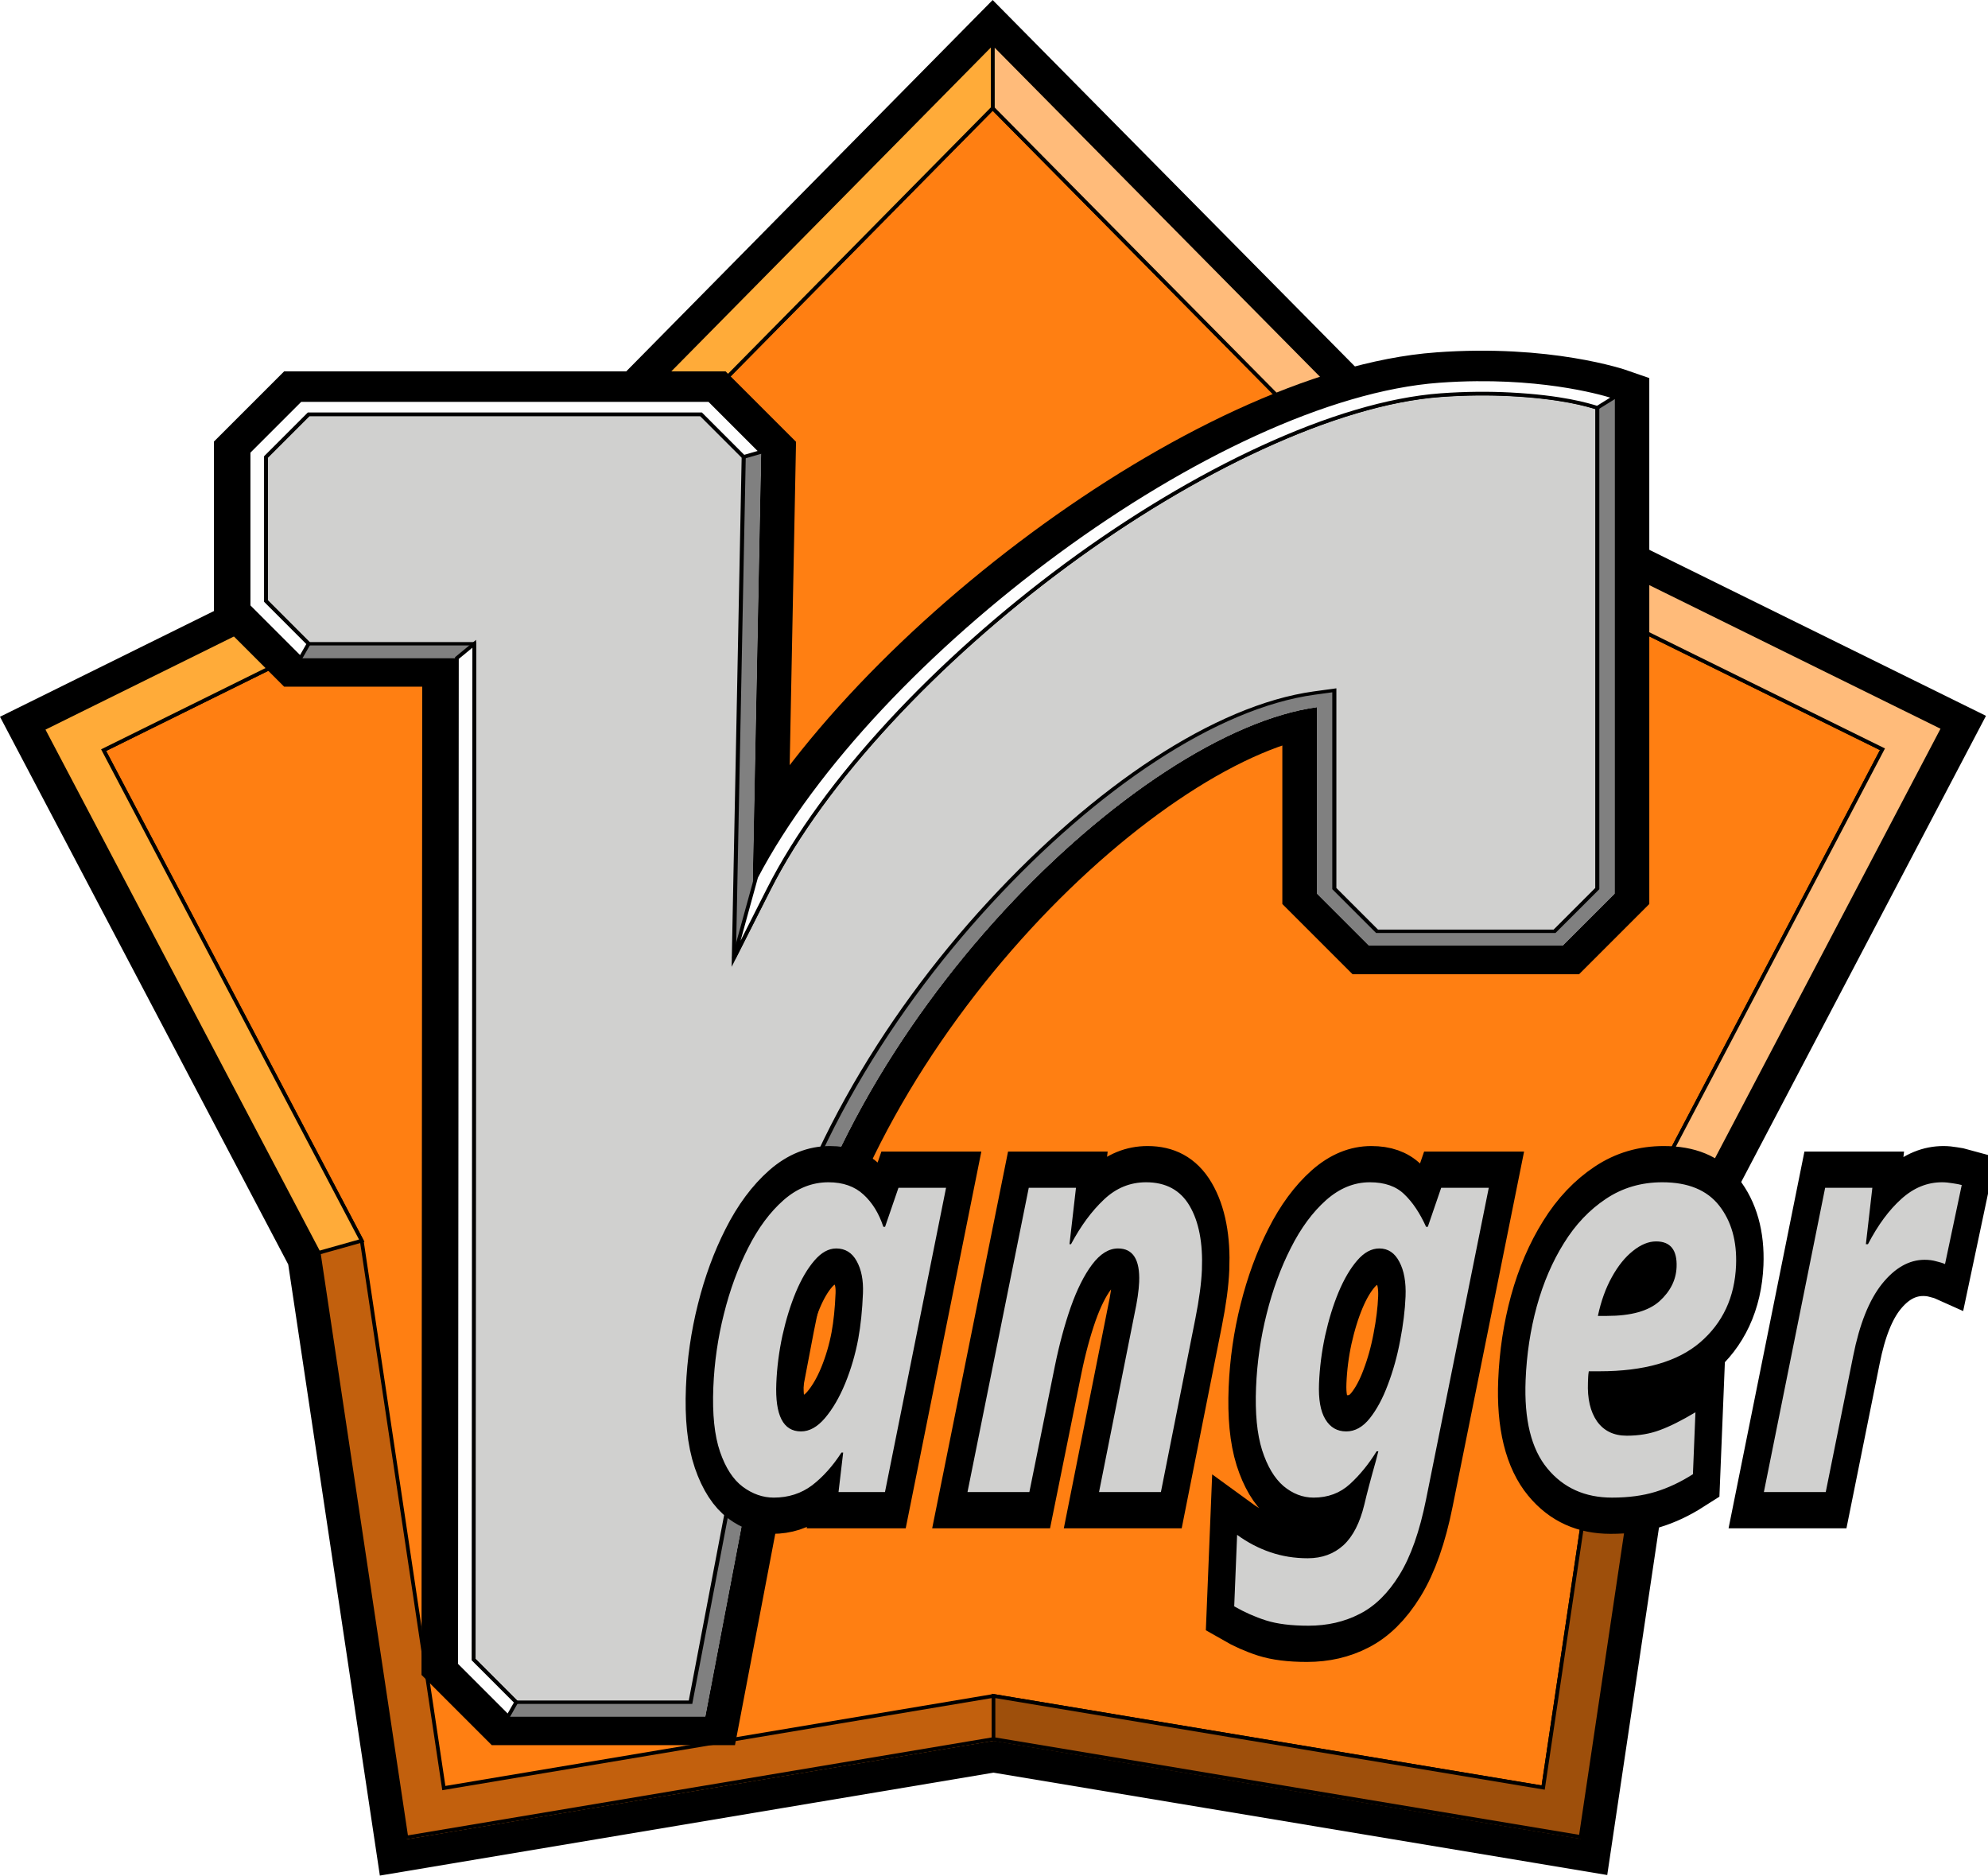
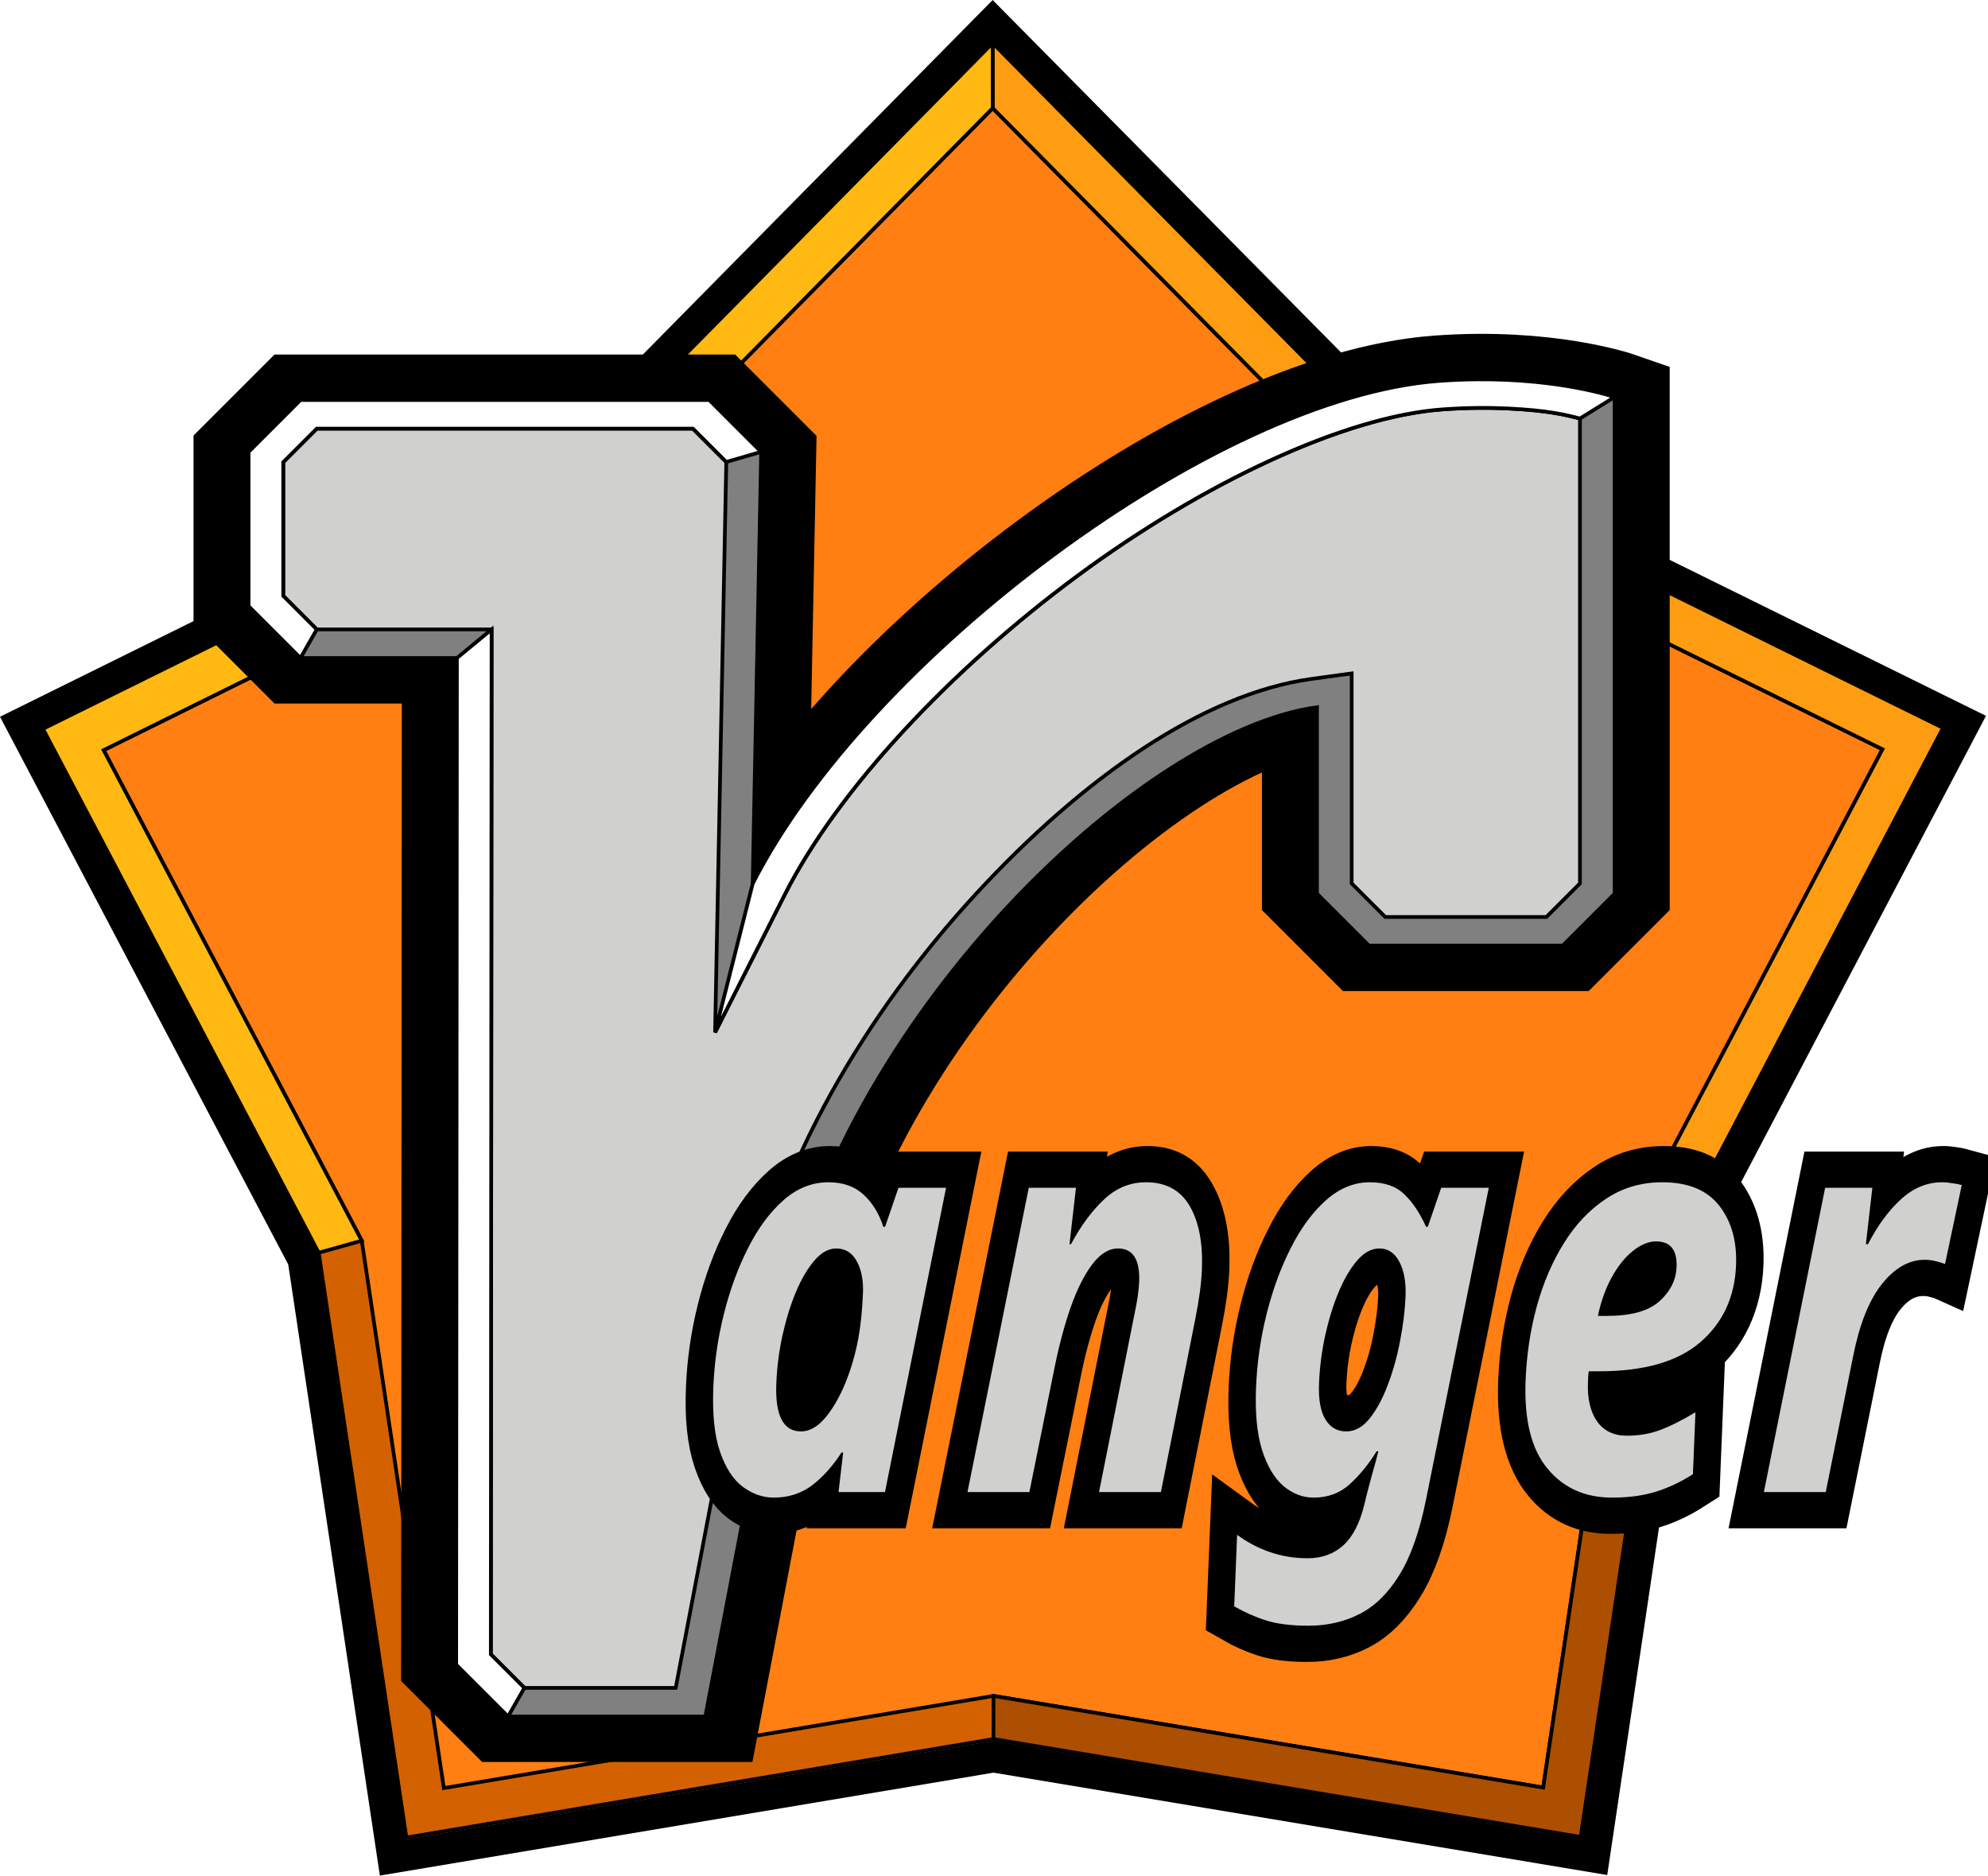
<svg xmlns="http://www.w3.org/2000/svg" id="svg8" version="1.1" viewBox="0 0 141.921 133.889" height="506.037" width="536.396" enable-background="new">
-   <defs id="defs2">
-     <filter style="color-interpolation-filters:sRGB" id="filter960">
-       <feBlend mode="darken" in2="BackgroundImage" id="feBlend962" />
-     </filter>
-   </defs>
+   <defs id="defs2" />
  <g id="layer1" transform="translate(-7.121799,-153.0353)" style="display:inline">
    <path style="fill:#ff7f12;fill-opacity:1;stroke:#000000;stroke-width:2.115;stroke-miterlimit:4;stroke-dasharray:none;stroke-opacity:1;paint-order:stroke fill markers" d="M 74.083,64.167 54.44,60.867 34.8,64.185 31.867,44.484 22.642,26.83 40.474,17.953 54.413,3.725 68.365,17.94 l 17.84,8.86 -9.208,17.662 z" id="path10" transform="matrix(2.13405,0,0,2.118696,-38.13188,148.3444)" />
  </g>
  <g id="g1194" transform="translate(-7.121799,-153.0353)" style="display:inline">
-     <path id="path1192" transform="matrix(0.2645833,0,0,0.2645833,7.121799,153.0353)" d="M 267.838,11.609 155.41,125.549 11.59,196.631 85.994,337.996 109.645,495.76 268.059,469.188 426.496,495.609 449.994,337.822 524.264,196.389 380.375,125.441 Z m 0.012,17.566 L 373.209,135.746 507.916,202.154 438.381,334.561 416.373,482.281 268.055,457.555 119.754,482.422 97.604,334.734 27.959,202.389 162.602,135.84 Z" style="color:#000000;font-style:normal;font-variant:normal;font-weight:normal;font-stretch:normal;font-size:medium;line-height:normal;font-family:sans-serif;font-variant-ligatures:normal;font-variant-position:normal;font-variant-caps:normal;font-variant-numeric:normal;font-variant-alternates:normal;font-feature-settings:normal;text-indent:0;text-align:start;text-decoration:none;text-decoration-line:none;text-decoration-style:solid;text-decoration-color:#000000;letter-spacing:normal;word-spacing:normal;text-transform:none;writing-mode:lr-tb;direction:ltr;text-orientation:mixed;dominant-baseline:auto;baseline-shift:baseline;text-anchor:start;white-space:normal;shape-padding:0;clip-rule:nonzero;display:inline;overflow:visible;visibility:visible;opacity:1;isolation:auto;mix-blend-mode:normal;color-interpolation:sRGB;color-interpolation-filters:linearRGB;solid-color:#000000;solid-opacity:1;vector-effect:none;fill:#c2600d;fill-opacity:1;fill-rule:nonzero;stroke:#000000;stroke-width:1;stroke-linecap:butt;stroke-linejoin:miter;stroke-miterlimit:4;stroke-dasharray:none;stroke-dashoffset:0;stroke-opacity:1;paint-order:normal;color-rendering:auto;image-rendering:auto;shape-rendering:auto;text-rendering:auto;enable-background:accumulate" />
+     <path id="path1192" transform="matrix(0.2645833,0,0,0.2645833,7.121799,153.0353)" d="M 267.838,11.609 155.41,125.549 11.59,196.631 85.994,337.996 109.645,495.76 268.059,469.188 426.496,495.609 449.994,337.822 524.264,196.389 380.375,125.441 Z m 0.012,17.566 L 373.209,135.746 507.916,202.154 438.381,334.561 416.373,482.281 268.055,457.555 119.754,482.422 97.604,334.734 27.959,202.389 162.602,135.84 Z" style="color:#000000;font-style:normal;font-variant:normal;font-weight:normal;font-stretch:normal;font-size:medium;line-height:normal;font-family:sans-serif;font-variant-ligatures:normal;font-variant-position:normal;font-variant-caps:normal;font-variant-numeric:normal;font-variant-alternates:normal;font-feature-settings:normal;text-indent:0;text-align:start;text-decoration:none;text-decoration-line:none;text-decoration-style:solid;text-decoration-color:#000000;letter-spacing:normal;word-spacing:normal;text-transform:none;writing-mode:lr-tb;direction:ltr;text-orientation:mixed;dominant-baseline:auto;baseline-shift:baseline;text-anchor:start;white-space:normal;shape-padding:0;clip-rule:nonzero;display:inline;overflow:visible;visibility:visible;opacity:1;isolation:auto;mix-blend-mode:normal;color-interpolation:sRGB;color-interpolation-filters:linearRGB;solid-color:#000000;solid-opacity:1;vector-effect:none;fill:#d46100;fill-opacity:1;fill-rule:nonzero;stroke:#000000;stroke-width:1;stroke-linecap:butt;stroke-linejoin:miter;stroke-miterlimit:4;stroke-dasharray:none;stroke-dashoffset:0;stroke-opacity:1;paint-order:normal;color-rendering:auto;image-rendering:auto;shape-rendering:auto;text-rendering:auto;enable-background:accumulate" />
  </g>
  <g style="display:inline" transform="translate(-7.121799,-153.0353)" id="g1114">
-     <path style="color:#000000;font-style:normal;font-variant:normal;font-weight:normal;font-stretch:normal;font-size:medium;line-height:normal;font-family:sans-serif;font-variant-ligatures:normal;font-variant-position:normal;font-variant-caps:normal;font-variant-numeric:normal;font-variant-alternates:normal;font-feature-settings:normal;text-indent:0;text-align:start;text-decoration:none;text-decoration-line:none;text-decoration-style:solid;text-decoration-color:#000000;letter-spacing:normal;word-spacing:normal;text-transform:none;writing-mode:lr-tb;direction:ltr;text-orientation:mixed;dominant-baseline:auto;baseline-shift:baseline;text-anchor:start;white-space:normal;shape-padding:0;clip-rule:nonzero;display:inline;overflow:visible;visibility:visible;opacity:1;isolation:auto;mix-blend-mode:normal;color-interpolation:sRGB;color-interpolation-filters:linearRGB;solid-color:#000000;solid-opacity:1;vector-effect:none;fill:#9e4f0b;fill-opacity:1;fill-rule:nonzero;stroke:#000000;stroke-width:1;stroke-linecap:butt;stroke-linejoin:miter;stroke-miterlimit:4;stroke-dasharray:none;stroke-dashoffset:0;stroke-opacity:1;paint-order:normal;color-rendering:auto;image-rendering:auto;shape-rendering:auto;text-rendering:auto;enable-background:accumulate" d="m 438.381,334.561 -22.008,147.721 -148.318,-24.727 0.004,11.633 158.4,26.416 0.045,-0.043 23.49,-157.738 z" transform="matrix(0.2645833,0,0,0.2645833,7.121799,153.0353)" id="path1112" />
+     <path style="color:#000000;font-style:normal;font-variant:normal;font-weight:normal;font-stretch:normal;font-size:medium;line-height:normal;font-family:sans-serif;font-variant-ligatures:normal;font-variant-position:normal;font-variant-caps:normal;font-variant-numeric:normal;font-variant-alternates:normal;font-feature-settings:normal;text-indent:0;text-align:start;text-decoration:none;text-decoration-line:none;text-decoration-style:solid;text-decoration-color:#000000;letter-spacing:normal;word-spacing:normal;text-transform:none;writing-mode:lr-tb;direction:ltr;text-orientation:mixed;dominant-baseline:auto;baseline-shift:baseline;text-anchor:start;white-space:normal;shape-padding:0;clip-rule:nonzero;display:inline;overflow:visible;visibility:visible;opacity:1;isolation:auto;mix-blend-mode:normal;color-interpolation:sRGB;color-interpolation-filters:linearRGB;solid-color:#000000;solid-opacity:1;vector-effect:none;fill:#ac4f00;fill-opacity:1;fill-rule:nonzero;stroke:#000000;stroke-width:1;stroke-linecap:butt;stroke-linejoin:miter;stroke-miterlimit:4;stroke-dasharray:none;stroke-dashoffset:0;stroke-opacity:1;paint-order:normal;color-rendering:auto;image-rendering:auto;shape-rendering:auto;text-rendering:auto;enable-background:accumulate" d="m 438.381,334.561 -22.008,147.721 -148.318,-24.727 0.004,11.633 158.4,26.416 0.045,-0.043 23.49,-157.738 z" transform="matrix(0.2645833,0,0,0.2645833,7.121799,153.0353)" id="path1112" />
  </g>
  <g id="g1171" transform="translate(-7.121799,-153.0353)" style="display:inline">
-     <path style="color:#000000;font-style:normal;font-variant:normal;font-weight:normal;font-stretch:normal;font-size:medium;line-height:normal;font-family:sans-serif;font-variant-ligatures:normal;font-variant-position:normal;font-variant-caps:normal;font-variant-numeric:normal;font-variant-alternates:normal;font-feature-settings:normal;text-indent:0;text-align:start;text-decoration:none;text-decoration-line:none;text-decoration-style:solid;text-decoration-color:#000000;letter-spacing:normal;word-spacing:normal;text-transform:none;writing-mode:lr-tb;direction:ltr;text-orientation:mixed;dominant-baseline:auto;baseline-shift:baseline;text-anchor:start;white-space:normal;shape-padding:0;clip-rule:nonzero;display:inline;overflow:visible;visibility:visible;opacity:1;isolation:auto;mix-blend-mode:normal;color-interpolation:sRGB;color-interpolation-filters:linearRGB;solid-color:#000000;solid-opacity:1;vector-effect:none;fill:#ffbb7a;fill-opacity:1;fill-rule:nonzero;stroke:#000000;stroke-width:1;stroke-linecap:butt;stroke-linejoin:miter;stroke-miterlimit:4;stroke-dasharray:none;stroke-dashoffset:0;stroke-opacity:1;paint-order:normal;color-rendering:auto;image-rendering:auto;shape-rendering:auto;text-rendering:auto;enable-background:accumulate" d="m 267.838,11.609 0.012,17.566 105.359,106.57 134.707,66.408 -69.535,132.406 11.613,3.262 74.27,-141.434 L 380.375,125.441 Z" transform="matrix(0.2645833,0,0,0.2645833,7.121799,153.0353)" id="path1169" />
+     <path style="color:#000000;font-style:normal;font-variant:normal;font-weight:normal;font-stretch:normal;font-size:medium;line-height:normal;font-family:sans-serif;font-variant-ligatures:normal;font-variant-position:normal;font-variant-caps:normal;font-variant-numeric:normal;font-variant-alternates:normal;font-feature-settings:normal;text-indent:0;text-align:start;text-decoration:none;text-decoration-line:none;text-decoration-style:solid;text-decoration-color:#000000;letter-spacing:normal;word-spacing:normal;text-transform:none;writing-mode:lr-tb;direction:ltr;text-orientation:mixed;dominant-baseline:auto;baseline-shift:baseline;text-anchor:start;white-space:normal;shape-padding:0;clip-rule:nonzero;display:inline;overflow:visible;visibility:visible;opacity:1;isolation:auto;mix-blend-mode:normal;color-interpolation:sRGB;color-interpolation-filters:linearRGB;solid-color:#000000;solid-opacity:1;vector-effect:none;fill:#ff9d12;fill-opacity:1;fill-rule:nonzero;stroke:#000000;stroke-width:1;stroke-linecap:butt;stroke-linejoin:miter;stroke-miterlimit:4;stroke-dasharray:none;stroke-dashoffset:0;stroke-opacity:1;paint-order:normal;color-rendering:auto;image-rendering:auto;shape-rendering:auto;text-rendering:auto;enable-background:accumulate" d="m 267.838,11.609 0.012,17.566 105.359,106.57 134.707,66.408 -69.535,132.406 11.613,3.262 74.27,-141.434 L 380.375,125.441 Z" transform="matrix(0.2645833,0,0,0.2645833,7.121799,153.0353)" id="path1169" />
  </g>
  <g style="display:inline" transform="translate(-7.121799,-153.0353)" id="g1184">
-     <path style="color:#000000;font-style:normal;font-variant:normal;font-weight:normal;font-stretch:normal;font-size:medium;line-height:normal;font-family:sans-serif;font-variant-ligatures:normal;font-variant-position:normal;font-variant-caps:normal;font-variant-numeric:normal;font-variant-alternates:normal;font-feature-settings:normal;text-indent:0;text-align:start;text-decoration:none;text-decoration-line:none;text-decoration-style:solid;text-decoration-color:#000000;letter-spacing:normal;word-spacing:normal;text-transform:none;writing-mode:lr-tb;direction:ltr;text-orientation:mixed;dominant-baseline:auto;baseline-shift:baseline;text-anchor:start;white-space:normal;shape-padding:0;clip-rule:nonzero;display:inline;overflow:visible;visibility:visible;opacity:1;isolation:auto;mix-blend-mode:normal;color-interpolation:sRGB;color-interpolation-filters:linearRGB;solid-color:#000000;solid-opacity:1;vector-effect:none;fill:#ffab39;fill-opacity:1;fill-rule:nonzero;stroke:#000000;stroke-width:1;stroke-linecap:butt;stroke-linejoin:miter;stroke-miterlimit:4;stroke-dasharray:none;stroke-dashoffset:0;stroke-opacity:1;paint-order:normal;color-rendering:auto;image-rendering:auto;shape-rendering:auto;text-rendering:auto;enable-background:accumulate" d="M 267.838,11.609 155.41,125.549 11.59,196.631 85.994,337.996 97.604,334.734 27.959,202.389 162.602,135.84 267.85,29.176 Z" transform="matrix(0.2645833,0,0,0.2645833,7.121799,153.0353)" id="path1182" />
+     <path style="color:#000000;font-style:normal;font-variant:normal;font-weight:normal;font-stretch:normal;font-size:medium;line-height:normal;font-family:sans-serif;font-variant-ligatures:normal;font-variant-position:normal;font-variant-caps:normal;font-variant-numeric:normal;font-variant-alternates:normal;font-feature-settings:normal;text-indent:0;text-align:start;text-decoration:none;text-decoration-line:none;text-decoration-style:solid;text-decoration-color:#000000;letter-spacing:normal;word-spacing:normal;text-transform:none;writing-mode:lr-tb;direction:ltr;text-orientation:mixed;dominant-baseline:auto;baseline-shift:baseline;text-anchor:start;white-space:normal;shape-padding:0;clip-rule:nonzero;display:inline;overflow:visible;visibility:visible;opacity:1;isolation:auto;mix-blend-mode:normal;color-interpolation:sRGB;color-interpolation-filters:linearRGB;solid-color:#000000;solid-opacity:1;vector-effect:none;fill:#ffb912;fill-opacity:1;fill-rule:nonzero;stroke:#000000;stroke-width:1;stroke-linecap:butt;stroke-linejoin:miter;stroke-miterlimit:4;stroke-dasharray:none;stroke-dashoffset:0;stroke-opacity:1;paint-order:normal;color-rendering:auto;image-rendering:auto;shape-rendering:auto;text-rendering:auto;enable-background:accumulate" d="M 267.838,11.609 155.41,125.549 11.59,196.631 85.994,337.996 97.604,334.734 27.959,202.389 162.602,135.84 267.85,29.176 Z" transform="matrix(0.2645833,0,0,0.2645833,7.121799,153.0353)" id="path1182" />
  </g>
  <g style="display:inline" transform="translate(0.9215377,1.132173)" id="g5201">
-     <g aria-label="r" transform="matrix(1.100464,0,0,0.9087078,0,0.5291667)" style="font-style:normal;font-variant:normal;font-weight:normal;font-stretch:normal;font-size:90.5px;line-height:1.25;font-family:'Fira Code';-inkscape-font-specification:'Fira Code';font-variant-ligatures:normal;font-variant-caps:normal;font-variant-numeric:normal;font-feature-settings:normal;text-align:start;letter-spacing:0px;word-spacing:0px;writing-mode:lr-tb;text-anchor:start;display:inline;fill:#d0d0cf;fill-opacity:1;stroke:#000000;stroke-width:5.292;stroke-miterlimit:4;stroke-dasharray:none;stroke-opacity:1;paint-order:stroke fill markers" id="text5187">
-       <path d="M 92.514,28.094 C 77.942,29.393 55.326,50.026 47.99,67.595 L 48.54,33.67 45.174,29.594 H 18.654 l -3.366,4.076 v 12.119 l 3.366,4.076 h 10.149 l -0.047,79.073 3.366,4.076 h 12.797 l 4.809,-30.544 C 53.522,78.367 73.015,55.658 84.599,53.727 v 14.651 l 3.366,4.076 h 12.575 l 3.366,-4.076 V 29.362 c 0,0 -4.459,-1.886 -11.391,-1.268 z" style="font-style:normal;font-variant:normal;font-weight:bold;font-stretch:normal;font-size:193.067px;font-family:'Fira Code';-inkscape-font-specification:'Fira Code Bold';fill:#d0d0cf;fill-opacity:1;stroke:#000000;stroke-width:4.498;stroke-linecap:square;stroke-miterlimit:10;stroke-dasharray:none;stroke-opacity:1;paint-order:stroke fill markers" id="path5211" />
+     <g aria-label="r" transform="matrix(1.100464,0,0,0.9087078,0,0.5291667)" style="font-style:normal;font-variant:normal;font-weight:normal;font-stretch:normal;font-size:90.5px;line-height:1.25;font-family:'Fira Code';-inkscape-font-specification:'Fira Code';font-variant-ligatures:normal;font-variant-caps:normal;font-variant-numeric:normal;font-feature-settings:normal;text-align:start;letter-spacing:0px;word-spacing:0px;writing-mode:lr-tb;text-anchor:start;display:inline;fill:#d0d0cf;fill-opacity:1;stroke:#000000;stroke-width:7.144;stroke-miterlimit:4;stroke-dasharray:none;stroke-opacity:1;paint-order:stroke fill markers" id="text5187">
+       <path d="M 92.514,28.094 C 77.942,29.393 55.326,50.026 47.99,67.595 L 48.54,33.67 45.174,29.594 H 18.654 l -3.366,4.076 v 12.119 l 3.366,4.076 h 10.149 l -0.047,79.073 3.366,4.076 h 12.797 l 4.809,-30.544 C 53.522,78.367 73.015,55.658 84.599,53.727 v 14.651 l 3.366,4.076 h 12.575 l 3.366,-4.076 V 29.362 c 0,0 -4.459,-1.886 -11.391,-1.268 z" style="font-style:normal;font-variant:normal;font-weight:bold;font-stretch:normal;font-size:193.067px;font-family:'Fira Code';-inkscape-font-specification:'Fira Code Bold';fill:#d0d0cf;fill-opacity:1;stroke:#000000;stroke-width:7.144;stroke-linecap:square;stroke-miterlimit:4;stroke-dasharray:none;stroke-opacity:1;paint-order:stroke fill markers" id="path5211" />
    </g>
  </g>
-   <g id="g952" transform="translate(0.9215377,1.132173)" style="display:inline;filter:url(#filter960)">
-     <g id="g950" style="font-style:normal;font-variant:normal;font-weight:normal;font-stretch:normal;font-size:90.5px;line-height:1.25;font-family:'Fira Code';-inkscape-font-specification:'Fira Code';font-variant-ligatures:normal;font-variant-caps:normal;font-variant-numeric:normal;font-feature-settings:normal;text-align:start;letter-spacing:0px;word-spacing:0px;writing-mode:lr-tb;text-anchor:start;display:inline;fill:#d0d0cf;fill-opacity:1;stroke:#000000;stroke-width:5.292;stroke-miterlimit:4;stroke-dasharray:none;stroke-opacity:1;paint-order:normal" transform="matrix(1.100464,0,0,0.9087078,0,0.5291667)" aria-label="r">
-       <path style="color:#000000;font-style:normal;font-variant:normal;font-weight:bold;font-stretch:normal;font-size:193.067px;line-height:1.25;font-family:'Fira Code';-inkscape-font-specification:'Fira Code Bold';font-variant-ligatures:normal;font-variant-position:normal;font-variant-caps:normal;font-variant-numeric:normal;font-variant-alternates:normal;font-feature-settings:normal;text-indent:0;text-align:start;text-decoration:none;text-decoration-line:none;text-decoration-style:solid;text-decoration-color:#000000;letter-spacing:0px;word-spacing:0px;text-transform:none;writing-mode:lr-tb;direction:ltr;text-orientation:mixed;dominant-baseline:auto;baseline-shift:baseline;text-anchor:start;white-space:normal;shape-padding:0;clip-rule:nonzero;display:inline;overflow:visible;visibility:visible;opacity:1;isolation:auto;mix-blend-mode:normal;color-interpolation:sRGB;color-interpolation-filters:linearRGB;solid-color:#000000;solid-opacity:1;vector-effect:none;fill:#808080;fill-opacity:1;fill-rule:nonzero;stroke:#000000;stroke-width:0.265;stroke-linecap:square;stroke-linejoin:miter;stroke-miterlimit:10;stroke-dasharray:none;stroke-dashoffset:0;stroke-opacity:1;paint-order:normal;color-rendering:auto;image-rendering:auto;shape-rendering:auto;text-rendering:auto;enable-background:accumulate" d="m 97.307,26.916 c -1.455,-0.097 -3.099,-0.101 -4.893,0.059 -7.759,0.692 -17.127,6.321 -25.625,13.932 -7.135,6.391 -13.473,14.191 -17.598,21.871 L 49.672,33.273 45.703,28.469 H 18.125 l -3.961,4.797 V 46.193 L 18.125,50.99 h 9.553 l -0.047,78.354 3.961,4.797 h 14.289 l 4.957,-31.494 C 52.698,90.833 58.44,79.266 65.137,70.465 71.325,62.331 78.339,56.814 83.475,55.312 v 13.471 l 3.961,4.795 h 13.633 l 3.961,-4.795 V 28.617 l -0.686,-0.291 c 0,0 -2.673,-1.12 -7.037,-1.41 z m -0.176,2.232 c 3.368,0.21 5.046,0.83 5.65,1.059 v 37.768 l -2.771,3.355 H 88.494 L 85.723,67.975 V 52.4 l -1.309,0.217 c -6.396,1.066 -14.172,7.424 -21.066,16.486 -6.895,9.062 -12.795,20.902 -14.73,33.193 l -4.66,29.594 h -11.307 l -2.77,-3.355 0.047,-79.793 H 19.184 L 16.412,45.385 V 34.074 l 2.771,-3.355 h 25.461 l 2.764,3.348 -0.639,39.367 2.258,-5.406 c 3.57,-8.55 10.974,-18.025 19.262,-25.447 8.288,-7.423 17.513,-12.758 24.326,-13.365 1.672,-0.149 3.185,-0.149 4.516,-0.066 z" id="path948" />
+   <g id="g1852" transform="translate(0.9215377,1.132173)" style="display:inline">
+     <g id="g1850" style="font-style:normal;font-variant:normal;font-weight:normal;font-stretch:normal;font-size:90.5px;line-height:1.25;font-family:'Fira Code';-inkscape-font-specification:'Fira Code';font-variant-ligatures:normal;font-variant-caps:normal;font-variant-numeric:normal;font-feature-settings:normal;text-align:start;letter-spacing:0px;word-spacing:0px;writing-mode:lr-tb;text-anchor:start;display:inline;fill:#d0d0cf;fill-opacity:1;stroke:#000000;stroke-width:0.265;stroke-miterlimit:4;stroke-dasharray:none;stroke-opacity:1;paint-order:stroke fill markers" transform="matrix(1.100464,0,0,0.9087078,0,0.5291667)" aria-label="r">
+       <path style="color:#000000;font-style:normal;font-variant:normal;font-weight:bold;font-stretch:normal;font-size:193.067px;line-height:1.25;font-family:'Fira Code';-inkscape-font-specification:'Fira Code Bold';font-variant-ligatures:normal;font-variant-position:normal;font-variant-caps:normal;font-variant-numeric:normal;font-variant-alternates:normal;font-feature-settings:normal;text-indent:0;text-align:start;text-decoration:none;text-decoration-line:none;text-decoration-style:solid;text-decoration-color:#000000;letter-spacing:0px;word-spacing:0px;text-transform:none;writing-mode:lr-tb;direction:ltr;text-orientation:mixed;dominant-baseline:auto;baseline-shift:baseline;text-anchor:start;white-space:normal;shape-padding:0;clip-rule:nonzero;display:inline;overflow:visible;visibility:visible;opacity:1;isolation:auto;mix-blend-mode:normal;color-interpolation:sRGB;color-interpolation-filters:linearRGB;solid-color:#000000;solid-opacity:1;vector-effect:none;fill:#808080;fill-opacity:1;fill-rule:nonzero;stroke:#000000;stroke-width:1;stroke-linecap:square;stroke-linejoin:miter;stroke-miterlimit:4;stroke-dasharray:none;stroke-dashoffset:0;stroke-opacity:1;paint-order:normal;color-rendering:auto;image-rendering:auto;shape-rendering:auto;text-rendering:auto;enable-background:accumulate" d="m 398.586,102.346 c -3.266,0.026 -6.711,0.157 -10.314,0.422 -60.609,4.461 -154.675,75.323 -185.189,135.664 l 2.291,-116.514 -14,-14 H 81.068 l -14,14 v 41.625 l 14,14 H 123.279 l -0.197,271.576 14,14 h 53.229 l 20,-104.902 c 15.784,-82.788 96.859,-160.781 145.039,-167.412 v 50.318 l 14,14 h 52.301 l 14,-14 v -134 c 0,0 -14.2,-4.959 -37.064,-4.777 z m 0.059,7.711 c 3.005,-0.031 5.831,0.031 8.471,0.162 10.55,0.523 15.321,1.687 19.18,2.703 v 125.426 l -9.049,9.049 h -43.494 l -9.049,-9.049 v -56.662 l -10.895,1.496 c -29.117,4.007 -61.479,26.52 -90.568,58.092 -29.09,31.572 -53.965,72.705 -62.17,115.738 l -18.756,98.381 H 141.492 l -9.057,-9.051 0.203,-276.521 H 85.473 l -9.049,-9.057 v -36.068 l 9.049,-9.049 H 186.969 l 8.992,8.994 -3.021,153.895 18.773,-37.127 c 14.442,-28.558 44.886,-60.84 78.92,-86.01 34.034,-25.17 72.105,-42.997 98.473,-44.938 3.35,-0.247 6.534,-0.373 9.539,-0.404 z" transform="matrix(0.240429,0,0,0.2911644,-0.8374085,-1.828244)" id="path1848" />
    </g>
+     <g aria-label="r" transform="matrix(1.100464,0,0,0.9087078,0,0.5291667)" style="font-style:normal;font-variant:normal;font-weight:normal;font-stretch:normal;font-size:90.5px;line-height:1.25;font-family:'Fira Code';-inkscape-font-specification:'Fira Code';font-variant-ligatures:normal;font-variant-caps:normal;font-variant-numeric:normal;font-feature-settings:normal;text-align:start;letter-spacing:0px;word-spacing:0px;writing-mode:lr-tb;text-anchor:start;display:inline;fill:#d0d0cf;fill-opacity:1;stroke:#000000;stroke-width:0.265;stroke-miterlimit:4;stroke-dasharray:none;stroke-opacity:1;paint-order:stroke fill markers" id="text5187-4" />
  </g>
-   <g style="display:inline" transform="translate(0.9215377,1.132173)" id="g968">
-     <g aria-label="r" transform="matrix(1.100464,0,0,0.9087078,0,0.5291667)" style="font-style:normal;font-variant:normal;font-weight:normal;font-stretch:normal;font-size:90.5px;line-height:1.25;font-family:'Fira Code';-inkscape-font-specification:'Fira Code';font-variant-ligatures:normal;font-variant-caps:normal;font-variant-numeric:normal;font-feature-settings:normal;text-align:start;letter-spacing:0px;word-spacing:0px;writing-mode:lr-tb;text-anchor:start;display:inline;fill:#d0d0cf;fill-opacity:1;stroke:#000000;stroke-width:5.292;stroke-miterlimit:4;stroke-dasharray:none;stroke-opacity:1;paint-order:normal" id="g966" />
-     <path style="fill:#fefefe;fill-opacity:1;stroke:#000000;stroke-width:0.265;stroke-linecap:butt;stroke-linejoin:miter;stroke-miterlimit:4;stroke-dasharray:none;stroke-opacity:1" d="m 21.111,44.822 -0.583,1.021 -3.704,-3.704 V 31.125 l 3.704,-3.704 h 29.184 l 3.704,3.704 -1.246,0.36 -3.041,-3.042 H 21.111 l -3.05,3.049 v 10.278 z" id="path972" />
-     <path style="fill:#fefefe;fill-opacity:1;stroke:#000000;stroke-width:0.265px;stroke-linecap:butt;stroke-linejoin:miter;stroke-opacity:1" d="m 31.696,45.843 1.238,-1.021 -0.052,72.508 3.048,3.049 -0.582,1.022 -3.704,-3.704 z" id="path974" />
-   </g>
-   <g id="g1007" transform="translate(0.9215377,1.132173)" style="display:inline">
-     <g id="g1005" style="font-style:normal;font-variant:normal;font-weight:normal;font-stretch:normal;font-size:90.5px;line-height:1.25;font-family:'Fira Code';-inkscape-font-specification:'Fira Code';font-variant-ligatures:normal;font-variant-caps:normal;font-variant-numeric:normal;font-feature-settings:normal;text-align:start;letter-spacing:0px;word-spacing:0px;writing-mode:lr-tb;text-anchor:start;display:inline;fill:#d0d0cf;fill-opacity:1;stroke:#000000;stroke-width:5.292;stroke-miterlimit:4;stroke-dasharray:none;stroke-opacity:1;paint-order:stroke fill markers" transform="matrix(1.100464,0,0,0.9087078,0,0.5291667)" aria-label="r">
-       <path style="font-style:normal;font-variant:normal;font-weight:bold;font-stretch:normal;font-size:193.067px;font-family:'Fira Code';-inkscape-font-specification:'Fira Code Bold';fill:#fefefe;fill-opacity:1;stroke:#000000;stroke-width:1;stroke-linecap:butt;stroke-miterlimit:10;stroke-dasharray:none;stroke-opacity:1;paint-order:normal" d="m 398.586,102.346 c -3.266,0.026 -6.711,0.157 -10.314,0.422 -60.002,4.416 -152.786,73.91 -184.244,133.848 l -6.02,21.871 9.391,-18.568 c 14.85,-29.364 45.645,-61.905 80.115,-87.398 34.47,-25.493 72.842,-43.817 101.178,-45.902 6.954,-0.512 13.245,-0.514 18.781,-0.229 14.007,0.722 20.987,2.853 23.502,3.637 l 4.676,-2.902 c 0,0 -14.2,-4.959 -37.064,-4.777 z" transform="matrix(0.240429,0,0,0.2911644,-0.8374085,-1.828244)" id="path1003" />
+   <g style="display:inline" transform="translate(0.9215377,1.132173)" id="g1881">
+     <g aria-label="r" transform="matrix(1.100464,0,0,0.9087078,0,0.5291667)" style="font-style:normal;font-variant:normal;font-weight:normal;font-stretch:normal;font-size:90.5px;line-height:1.25;font-family:'Fira Code';-inkscape-font-specification:'Fira Code';font-variant-ligatures:normal;font-variant-caps:normal;font-variant-numeric:normal;font-feature-settings:normal;text-align:start;letter-spacing:0px;word-spacing:0px;writing-mode:lr-tb;text-anchor:start;display:inline;fill:#fefefe;fill-opacity:1;stroke:#000000;stroke-width:0.265;stroke-miterlimit:4;stroke-dasharray:none;stroke-opacity:1;paint-order:stroke fill markers" id="g1877" />
+     <g id="g1879" style="font-style:normal;font-variant:normal;font-weight:normal;font-stretch:normal;font-size:90.5px;line-height:1.25;font-family:'Fira Code';-inkscape-font-specification:'Fira Code';font-variant-ligatures:normal;font-variant-caps:normal;font-variant-numeric:normal;font-feature-settings:normal;text-align:start;letter-spacing:0px;word-spacing:0px;writing-mode:lr-tb;text-anchor:start;display:inline;fill:#fefefe;fill-opacity:1;stroke:#000000;stroke-width:0.265;stroke-miterlimit:4;stroke-dasharray:none;stroke-opacity:1;paint-order:stroke fill markers" transform="matrix(1.100464,0,0,0.9087078,0,0.5291667)" aria-label="r" />
+     <g aria-label="r" transform="matrix(1.100464,0,0,0.9087078,0,0.5291667)" style="font-style:normal;font-variant:normal;font-weight:normal;font-stretch:normal;font-size:90.5px;line-height:1.25;font-family:'Fira Code';-inkscape-font-specification:'Fira Code';font-variant-ligatures:normal;font-variant-caps:normal;font-variant-numeric:normal;font-feature-settings:normal;text-align:start;letter-spacing:0px;word-spacing:0px;writing-mode:lr-tb;text-anchor:start;display:inline;fill:#fefefe;fill-opacity:1;stroke:#000000;stroke-width:0.265;stroke-miterlimit:4;stroke-dasharray:none;stroke-opacity:1;paint-order:stroke fill markers" id="g1891-6">
+       <path id="path1889-6" transform="matrix(0.240429,0,0,0.2911644,-0.8374085,-1.828244)" style="color:#000000;font-style:normal;font-variant:normal;font-weight:bold;font-stretch:normal;font-size:193.067px;line-height:1.25;font-family:'Fira Code';-inkscape-font-specification:'Fira Code Bold';font-variant-ligatures:normal;font-variant-position:normal;font-variant-caps:normal;font-variant-numeric:normal;font-variant-alternates:normal;font-feature-settings:normal;text-indent:0;text-align:start;text-decoration:none;text-decoration-line:none;text-decoration-style:solid;text-decoration-color:#000000;letter-spacing:0px;word-spacing:0px;text-transform:none;writing-mode:lr-tb;direction:ltr;text-orientation:mixed;dominant-baseline:auto;baseline-shift:baseline;text-anchor:start;white-space:normal;shape-padding:0;clip-rule:nonzero;display:inline;overflow:visible;visibility:visible;opacity:1;isolation:auto;mix-blend-mode:normal;color-interpolation:sRGB;color-interpolation-filters:linearRGB;solid-color:#000000;solid-opacity:1;vector-effect:none;fill:#fefefe;fill-opacity:1;fill-rule:nonzero;stroke:#000000;stroke-width:1;stroke-linecap:square;stroke-linejoin:miter;stroke-miterlimit:4;stroke-dasharray:none;stroke-dashoffset:0;stroke-opacity:1;paint-order:normal;color-rendering:auto;image-rendering:auto;shape-rendering:auto;text-rendering:auto;enable-background:accumulate" d="m 398.586,102.346 c -3.266,0.026 -6.711,0.157 -10.314,0.422 -60.609,4.461 -154.675,75.323 -185.189,135.664 l -10.143,40.104 18.773,-37.127 c 14.442,-28.558 44.886,-60.84 78.92,-86.01 34.034,-25.17 72.105,-42.997 98.473,-44.938 3.35,-0.247 6.534,-0.373 9.539,-0.404 3.005,-0.031 5.831,0.031 8.471,0.162 10.55,0.523 15.321,1.687 19.18,2.703 l 9.355,-5.799 c 0,0 -14.2,-4.959 -37.064,-4.777 z m -317.518,5.572 -14,14 v 41.625 l 14,14 4.404,-7.723 -9.049,-9.057 v -36.068 l 9.049,-9.049 H 186.969 l 8.992,8.994 9.412,-2.723 -14,-14 z m 51.57,61.902 -9.359,7.723 -0.197,271.576 14,14 4.41,-7.727 -9.057,-9.051 z" />
    </g>
-   </g>
-   <g style="display:inline;opacity:1" transform="translate(0.9215377,1.132173)" id="g988">
-     <g aria-label="r" transform="matrix(1.100464,0,0,0.9087078,0,0.5291667)" style="font-style:normal;font-variant:normal;font-weight:normal;font-stretch:normal;font-size:90.5px;line-height:1.25;font-family:'Fira Code';-inkscape-font-specification:'Fira Code';font-variant-ligatures:normal;font-variant-caps:normal;font-variant-numeric:normal;font-feature-settings:normal;text-align:start;letter-spacing:0px;word-spacing:0px;writing-mode:lr-tb;text-anchor:start;display:inline;fill:#d0d0cf;fill-opacity:1;stroke:#000000;stroke-width:5.292;stroke-miterlimit:4;stroke-dasharray:none;stroke-opacity:1;paint-order:normal" id="g986" clip-path="none" />
+     <g id="g1893-3" style="font-style:normal;font-variant:normal;font-weight:normal;font-stretch:normal;font-size:90.5px;line-height:1.25;font-family:'Fira Code';-inkscape-font-specification:'Fira Code';font-variant-ligatures:normal;font-variant-caps:normal;font-variant-numeric:normal;font-feature-settings:normal;text-align:start;letter-spacing:0px;word-spacing:0px;writing-mode:lr-tb;text-anchor:start;display:inline;fill:#fefefe;fill-opacity:1;stroke:#000000;stroke-width:0.265;stroke-miterlimit:4;stroke-dasharray:none;stroke-opacity:1;paint-order:stroke fill markers" transform="matrix(1.100464,0,0,0.9087078,0,0.5291667)" aria-label="r" />
  </g>
  <g id="layer3" transform="translate(0.9215377,1.132173)" style="display:inline">
    <text xml:space="preserve" style="font-style:normal;font-weight:normal;font-size:15.508px;line-height:1.25;font-family:sans-serif;letter-spacing:0px;word-spacing:0px;writing-mode:lr-tb;display:inline;fill:#d0d0cf;fill-opacity:1;stroke:#000000;stroke-width:4.498;stroke-miterlimit:4;stroke-dasharray:none" x="60.542" y="91.653" id="text756" transform="matrix(0.8697445,0,-0.04666106,1.149763,0,0)">
      <tspan id="tspan754" x="60.542" y="91.653" style="font-style:italic;font-variant:normal;font-weight:bold;font-stretch:normal;font-size:34.589px;font-family:quantico;-inkscape-font-specification:'quantico Bold Italic';letter-spacing:1.555px;writing-mode:lr-tb;fill:#d0d0cf;fill-opacity:1;stroke:#000000;stroke-width:4.498;stroke-miterlimit:4;stroke-dasharray:none;paint-order:stroke fill markers" rotate="0 0 0 0 0 0">anger</tspan>
    </text>
  </g>
</svg>
